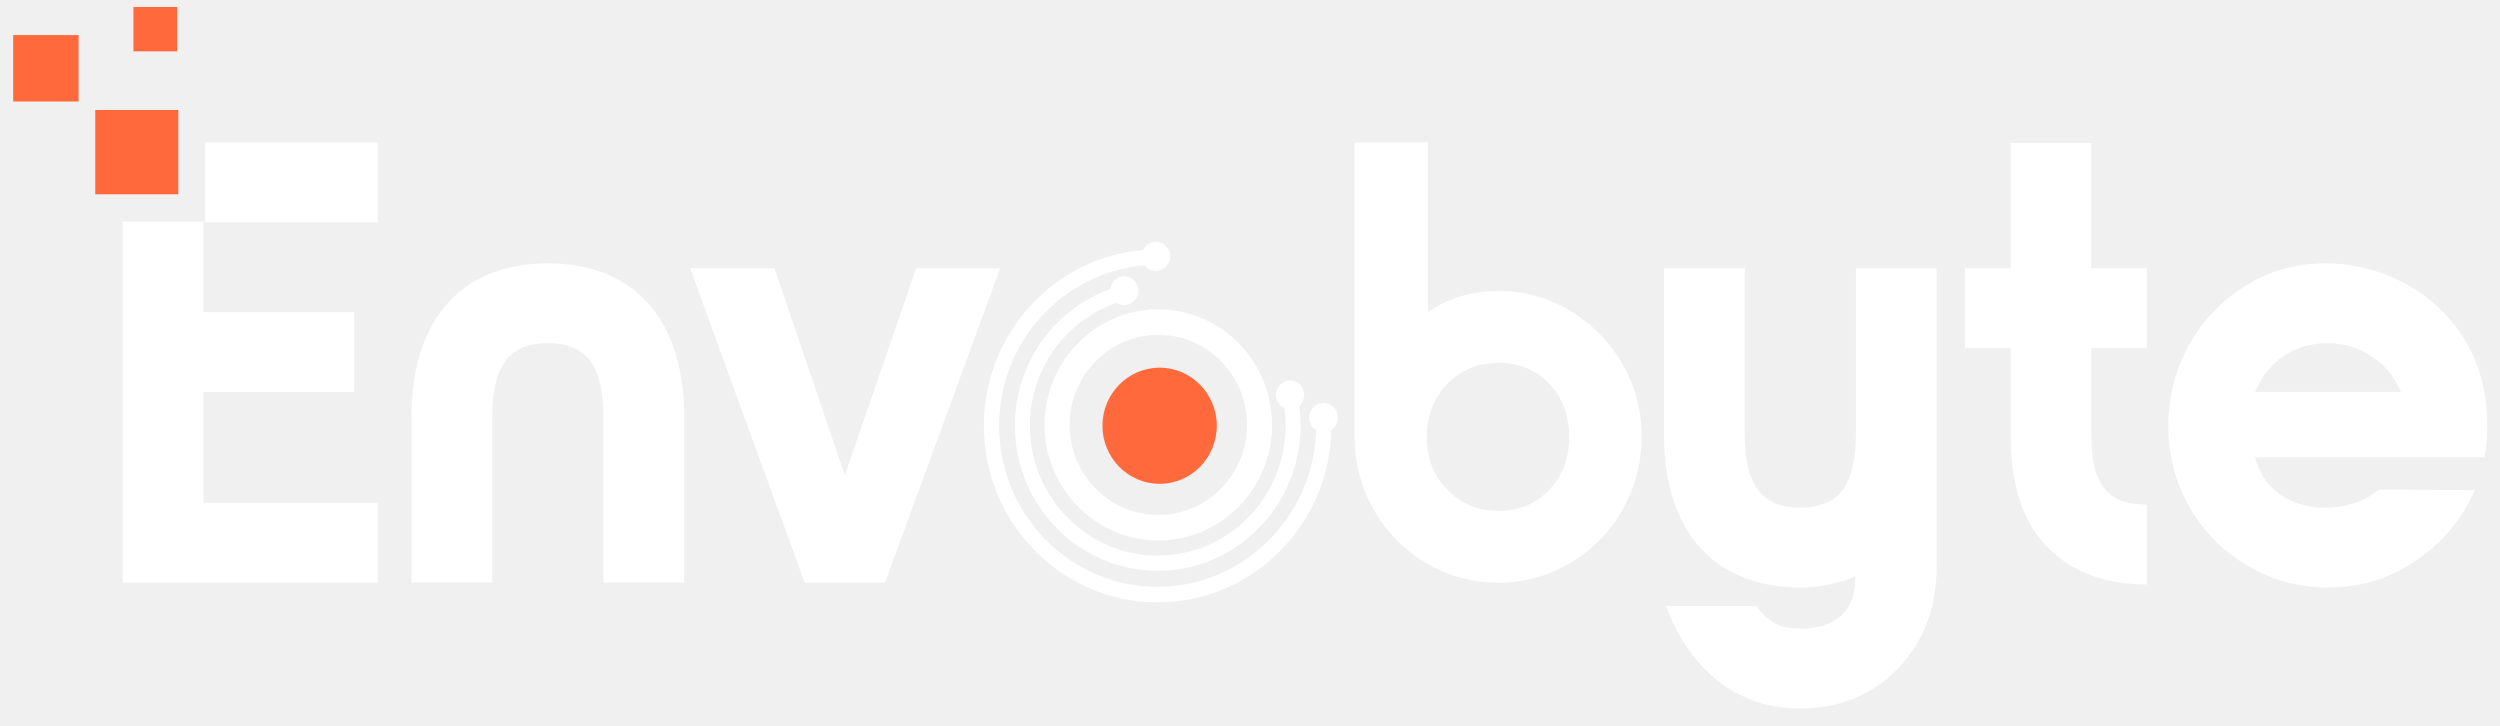
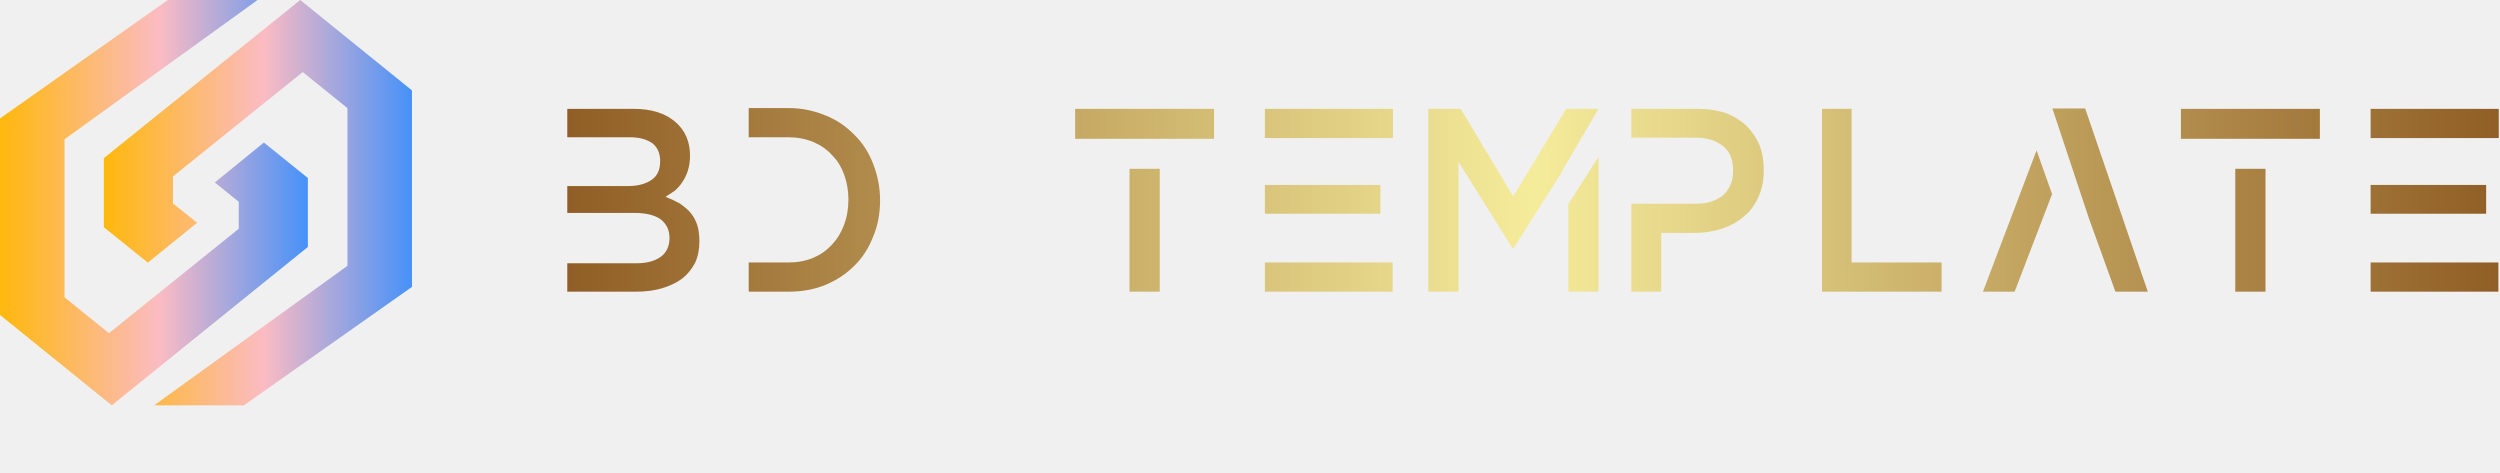
- <svg xmlns="http://www.w3.org/2000/svg" width="124" height="36" viewBox="0 0 124 36" fill="none">
-   <path d="M10.087 11.022V15.483H17.567V19.441H10.087V24.938H18.736V28.896H6.086V10.994H10.176V7.063H18.736V11.022H10.087Z" fill="white" />
-   <path d="M27.174 13.062C23.247 13.062 20.414 15.452 20.414 20.689V28.895H24.416V20.689C24.416 18.177 25.24 17.02 27.174 17.02C29.107 17.02 29.932 18.177 29.932 20.689V28.895H33.934V20.689C33.933 15.451 31.1 13.062 27.174 13.062Z" fill="white" />
-   <path d="M45.441 13.306L41.904 23.567L38.413 13.306H34.23L39.911 28.896H43.898L49.608 13.306H45.441Z" fill="white" />
-   <path d="M92.053 21.511C92.053 24.023 91.228 25.181 89.295 25.181C87.361 25.181 86.537 24.023 86.537 21.511V13.306H82.535V21.512C82.535 26.75 85.368 29.139 89.295 29.139C90.239 29.139 91.138 28.957 92.022 28.592V28.683C92.022 30.22 91.153 31.18 89.295 31.18C88.216 31.18 87.706 30.829 87.092 30.053H82.64C83.194 31.606 84.049 32.84 85.203 33.769C86.357 34.682 87.721 35.139 89.295 35.139C91.258 35.139 92.877 34.469 94.151 33.144C95.425 31.805 96.055 30.13 96.055 28.12V13.306H92.053V21.511Z" fill="white" />
-   <path d="M103.728 7.093H99.726V13.305H97.463V17.263H99.726V21.541C99.726 24.053 100.34 25.91 101.555 27.144C102.769 28.377 104.417 28.986 106.485 28.986V25.028C104.522 25.028 103.727 24.038 103.727 21.541V17.263H106.485V13.305H103.727V7.093H103.728Z" fill="white" />
-   <path d="M123.361 20.75C123.212 15.787 119.149 13.061 115.343 13.061C113.904 13.061 112.584 13.427 111.385 14.173C110.172 14.919 109.242 15.893 108.568 17.127C107.894 18.36 107.549 19.699 107.549 21.131C107.549 22.577 107.894 23.916 108.598 25.15C109.302 26.383 110.261 27.342 111.476 28.058C112.69 28.773 114.024 29.139 115.478 29.139C117.081 29.139 118.535 28.698 119.839 27.799C121.143 26.916 122.117 25.759 122.747 24.313L117.995 24.282C117.276 24.876 116.391 25.18 115.343 25.18C113.559 25.18 112.225 24.221 111.85 22.684H123.241C123.346 22.044 123.391 21.405 123.361 20.75ZM111.85 19.441C112.495 17.933 113.739 17.02 115.478 17.02C116.242 17.02 116.961 17.233 117.636 17.674C118.295 18.116 118.775 18.709 119.089 19.441H111.85Z" fill="white" />
-   <path d="M63.702 20.225C63.744 20.526 63.765 20.826 63.765 21.114C63.765 24.666 60.92 27.556 57.423 27.556C53.927 27.556 51.082 24.666 51.082 21.114C51.082 18.349 52.81 15.909 55.391 15.02C55.504 15.093 55.631 15.132 55.764 15.132C56.149 15.132 56.463 14.813 56.463 14.422C56.463 14.03 56.149 13.711 55.764 13.711C55.407 13.711 55.111 13.985 55.069 14.337C52.237 15.354 50.34 18.066 50.34 21.116C50.34 25.083 53.517 28.311 57.423 28.311C61.329 28.311 64.507 25.084 64.507 21.116C64.507 20.795 64.484 20.462 64.437 20.125C64.596 19.991 64.688 19.793 64.688 19.581C64.688 19.189 64.374 18.871 63.989 18.871C63.604 18.871 63.29 19.189 63.29 19.581C63.289 19.863 63.451 20.111 63.702 20.225Z" fill="white" />
-   <path d="M65.647 19.99C65.254 19.99 64.934 20.315 64.934 20.715C64.934 20.972 65.067 21.207 65.28 21.336C65.165 25.63 61.657 29.109 57.419 29.109C53.081 29.109 49.553 25.525 49.553 21.119C49.553 16.978 52.717 13.498 56.77 13.159C56.906 13.335 57.109 13.438 57.33 13.438C57.724 13.438 58.044 13.113 58.044 12.713C58.044 12.313 57.724 11.988 57.33 11.988C57.055 11.988 56.808 12.149 56.691 12.398C54.561 12.58 52.585 13.556 51.117 15.153C49.622 16.779 48.799 18.899 48.799 21.119C48.799 25.947 52.666 29.876 57.419 29.876C59.697 29.876 61.846 28.978 63.471 27.348C65.075 25.739 65.983 23.601 66.034 21.322C66.238 21.189 66.361 20.963 66.361 20.716C66.361 20.315 66.04 19.99 65.647 19.99Z" fill="white" />
-   <path d="M57.453 15.343C54.342 15.343 51.81 17.915 51.81 21.075C51.81 24.235 54.342 26.806 57.453 26.806C60.564 26.806 63.095 24.235 63.095 21.075C63.095 17.915 60.564 15.343 57.453 15.343ZM57.453 25.544C55.027 25.544 53.053 23.54 53.053 21.075C53.053 18.611 55.027 16.605 57.453 16.605C59.879 16.605 61.853 18.611 61.853 21.075C61.853 23.54 59.879 25.544 57.453 25.544Z" fill="white" />
-   <path d="M60.352 21.117C60.352 19.527 59.083 18.237 57.517 18.237C55.951 18.237 54.682 19.527 54.682 21.117C54.682 22.708 55.951 23.998 57.517 23.998C59.083 23.998 60.352 22.708 60.352 21.117Z" fill="#FF693B" />
-   <path d="M8.843 5.455H4.725V9.638H8.843V5.455Z" fill="#FF693B" />
-   <path d="M3.897 1.74H0.654V5.034H3.897V1.74Z" fill="#FF693B" />
-   <path d="M8.786 0.345H6.619V2.547H8.786V0.345Z" fill="#FF693B" />
-   <path d="M74.3 14.436C72.965 14.436 71.806 14.793 70.821 15.491V7.063H67.193V21.669C67.193 22.985 67.517 24.19 68.15 25.3C68.785 26.41 69.648 27.286 70.74 27.93C71.832 28.574 73.019 28.903 74.3 28.903C75.582 28.903 76.782 28.574 77.874 27.93C78.967 27.286 79.83 26.41 80.464 25.3C81.098 24.19 81.421 22.985 81.421 21.669C81.502 17.751 78.131 14.354 74.3 14.436ZM76.85 24.286C76.189 24.985 75.339 25.341 74.327 25.341C73.303 25.341 72.453 24.985 71.779 24.286C71.104 23.587 70.767 22.711 70.767 21.669C70.767 20.629 71.104 19.752 71.779 19.053C72.453 18.354 73.303 17.998 74.327 17.998C75.339 17.998 76.189 18.34 76.85 19.039C77.51 19.738 77.834 20.615 77.834 21.669C77.834 22.724 77.51 23.587 76.85 24.286Z" fill="white" />
+ <svg xmlns="http://www.w3.org/2000/svg" width="370" height="70" viewBox="0 0 370 70" fill="none">
+   <path d="M22.81 59.989H36.095L60.969 42.459V13.378L44.432 0L15.369 23.403V33.623L21.875 38.875L29.18 32.967L25.595 30.11V26.118L44.802 10.664L51.425 16.004V39.336L22.81 59.989Z" fill="url(#paint0_linear_938_100)" />
+   <path d="M38.12 0H24.836L0 17.53V46.611L16.538 59.989L45.562 36.551V26.349L39.056 21.096L31.79 27.005L35.335 29.862V33.854L16.129 49.308L9.545 44.003V20.617L38.12 0Z" fill="url(#paint1_linear_938_100)" />
+   <path d="M103.189 33.277C102.94 32.557 102.585 31.932 102.124 31.401C101.804 31.023 101.289 30.587 100.579 30.094C99.797 29.677 99.105 29.355 98.501 29.128C98.927 28.862 99.389 28.559 99.886 28.218C100.384 27.764 100.756 27.328 101.005 26.911C101.325 26.456 101.591 25.907 101.804 25.262C102.017 24.58 102.124 23.841 102.124 23.046C102.124 20.924 101.378 19.237 99.886 17.987C98.395 16.736 96.37 16.111 93.813 16.111H83.958V20.317H93.281C94.63 20.317 95.731 20.62 96.584 21.227C97.329 21.833 97.702 22.705 97.702 23.841C97.702 25.13 97.276 26.058 96.424 26.627C95.536 27.233 94.382 27.536 92.961 27.536H83.958V31.515H93.92C95.624 31.515 96.921 31.837 97.809 32.481C98.661 33.164 99.087 34.073 99.087 35.21C99.087 36.423 98.661 37.351 97.809 37.995C96.921 38.639 95.731 38.962 94.239 38.962H83.958V43.168H94.186C95.571 43.168 96.85 42.997 98.022 42.656C99.229 42.277 100.206 41.804 100.952 41.235C101.698 40.667 102.337 39.89 102.87 38.905C103.296 37.995 103.509 36.934 103.509 35.721C103.509 34.774 103.402 33.959 103.189 33.277ZM129.24 34.983C128.565 36.726 127.641 38.166 126.469 39.303C125.262 40.515 123.841 41.463 122.208 42.145C120.574 42.827 118.745 43.168 116.721 43.168H110.807V38.848H116.667C118.017 38.848 119.242 38.621 120.343 38.166C121.409 37.711 122.332 37.067 123.113 36.233C123.895 35.4 124.498 34.414 124.924 33.277C125.351 32.141 125.564 30.89 125.564 29.526C125.564 28.2 125.351 26.968 124.924 25.831C124.498 24.656 123.895 23.69 123.113 22.932C122.403 22.136 121.48 21.492 120.343 20.999C119.207 20.545 117.981 20.317 116.667 20.317H110.807V15.997H116.721C118.603 15.997 120.414 16.357 122.154 17.077C123.788 17.721 125.226 18.688 126.469 19.976C127.677 21.151 128.6 22.591 129.24 24.296C129.914 26.04 130.252 27.82 130.252 29.64C130.252 31.61 129.914 33.391 129.24 34.983ZM171.643 20.544H179.688V16.111H159.125V20.544H171.643ZM167.169 24.978H171.644V43.168H167.169V24.978ZM187.199 16.111H206.164V20.431H187.199V16.111ZM187.199 38.848H206.11V43.168H187.199V38.848ZM187.199 27.366H204.299V31.629H187.199V27.366ZM232.107 43.168H236.582V23.216L232.107 30.208V43.168ZM236.582 16.111H231.788L223.957 29.071L216.179 16.111H211.385V43.168H215.86V23.955L223.851 36.745H224.01L230.989 25.718C231.024 25.566 232.889 22.363 236.582 16.111ZM260.395 21.454C259.933 20.393 259.294 19.445 258.477 18.612C257.624 17.816 256.612 17.191 255.44 16.736C254.162 16.319 252.812 16.111 251.392 16.111H241.43V20.374H251.019C252.618 20.374 253.949 20.791 255.015 21.625C256.009 22.42 256.506 23.633 256.506 25.262C256.506 26.74 256.027 27.934 255.068 28.843C254.038 29.715 252.689 30.151 251.019 30.151H241.43V43.168H245.852V34.471H250.859C252.173 34.471 253.505 34.263 254.855 33.846C256.098 33.429 257.163 32.842 258.051 32.084C258.974 31.326 259.702 30.36 260.235 29.185C260.768 28.048 261.034 26.722 261.034 25.206C261.034 23.766 260.821 22.515 260.395 21.454ZM269.664 16.111H274.032V38.848H287.35V43.168H269.663L269.664 16.111ZM313.08 43.168H317.875L308.605 16.054H303.757L309.138 32.254L313.08 43.168ZM293.476 43.168H298.164L303.704 28.73L301.414 22.25L293.476 43.168ZM335.294 20.544H343.338V16.111H322.776V20.544H335.294ZM330.82 24.978H335.295V43.168H330.82V24.978ZM350.85 16.111H369.815V20.431H350.85V16.111ZM350.85 38.848H369.761V43.168H350.85V38.848ZM350.85 27.366H367.95V31.629H350.85V27.366Z" fill="url(#paint2_linear_938_100)" />
+   <defs>
+     <linearGradient id="paint0_linear_938_100" x1="15.369" y1="29.995" x2="60.969" y2="29.995" gradientUnits="userSpaceOnUse">
+       <stop stop-color="#FFB80C" />
+       <stop offset="0.52" stop-color="#FBBBC3" />
+       <stop offset="1" stop-color="#4691F9" />
+     </linearGradient>
+     <linearGradient id="paint1_linear_938_100" x1="0" y1="29.995" x2="45.562" y2="29.995" gradientUnits="userSpaceOnUse">
+       <stop stop-color="#FFB80C" />
+       <stop offset="0.52" stop-color="#FBBBC3" />
+       <stop offset="1" stop-color="#4691F9" />
+     </linearGradient>
+     <linearGradient id="paint2_linear_938_100" x1="83.958" y1="15.997" x2="369.815" y2="15.997" gradientUnits="userSpaceOnUse">
+       <stop stop-color="#905E26" />
+       <stop offset="0.5" stop-color="#F5EC9B" />
+       <stop offset="1" stop-color="#905E26" />
+     </linearGradient>
+   </defs>
</svg>
